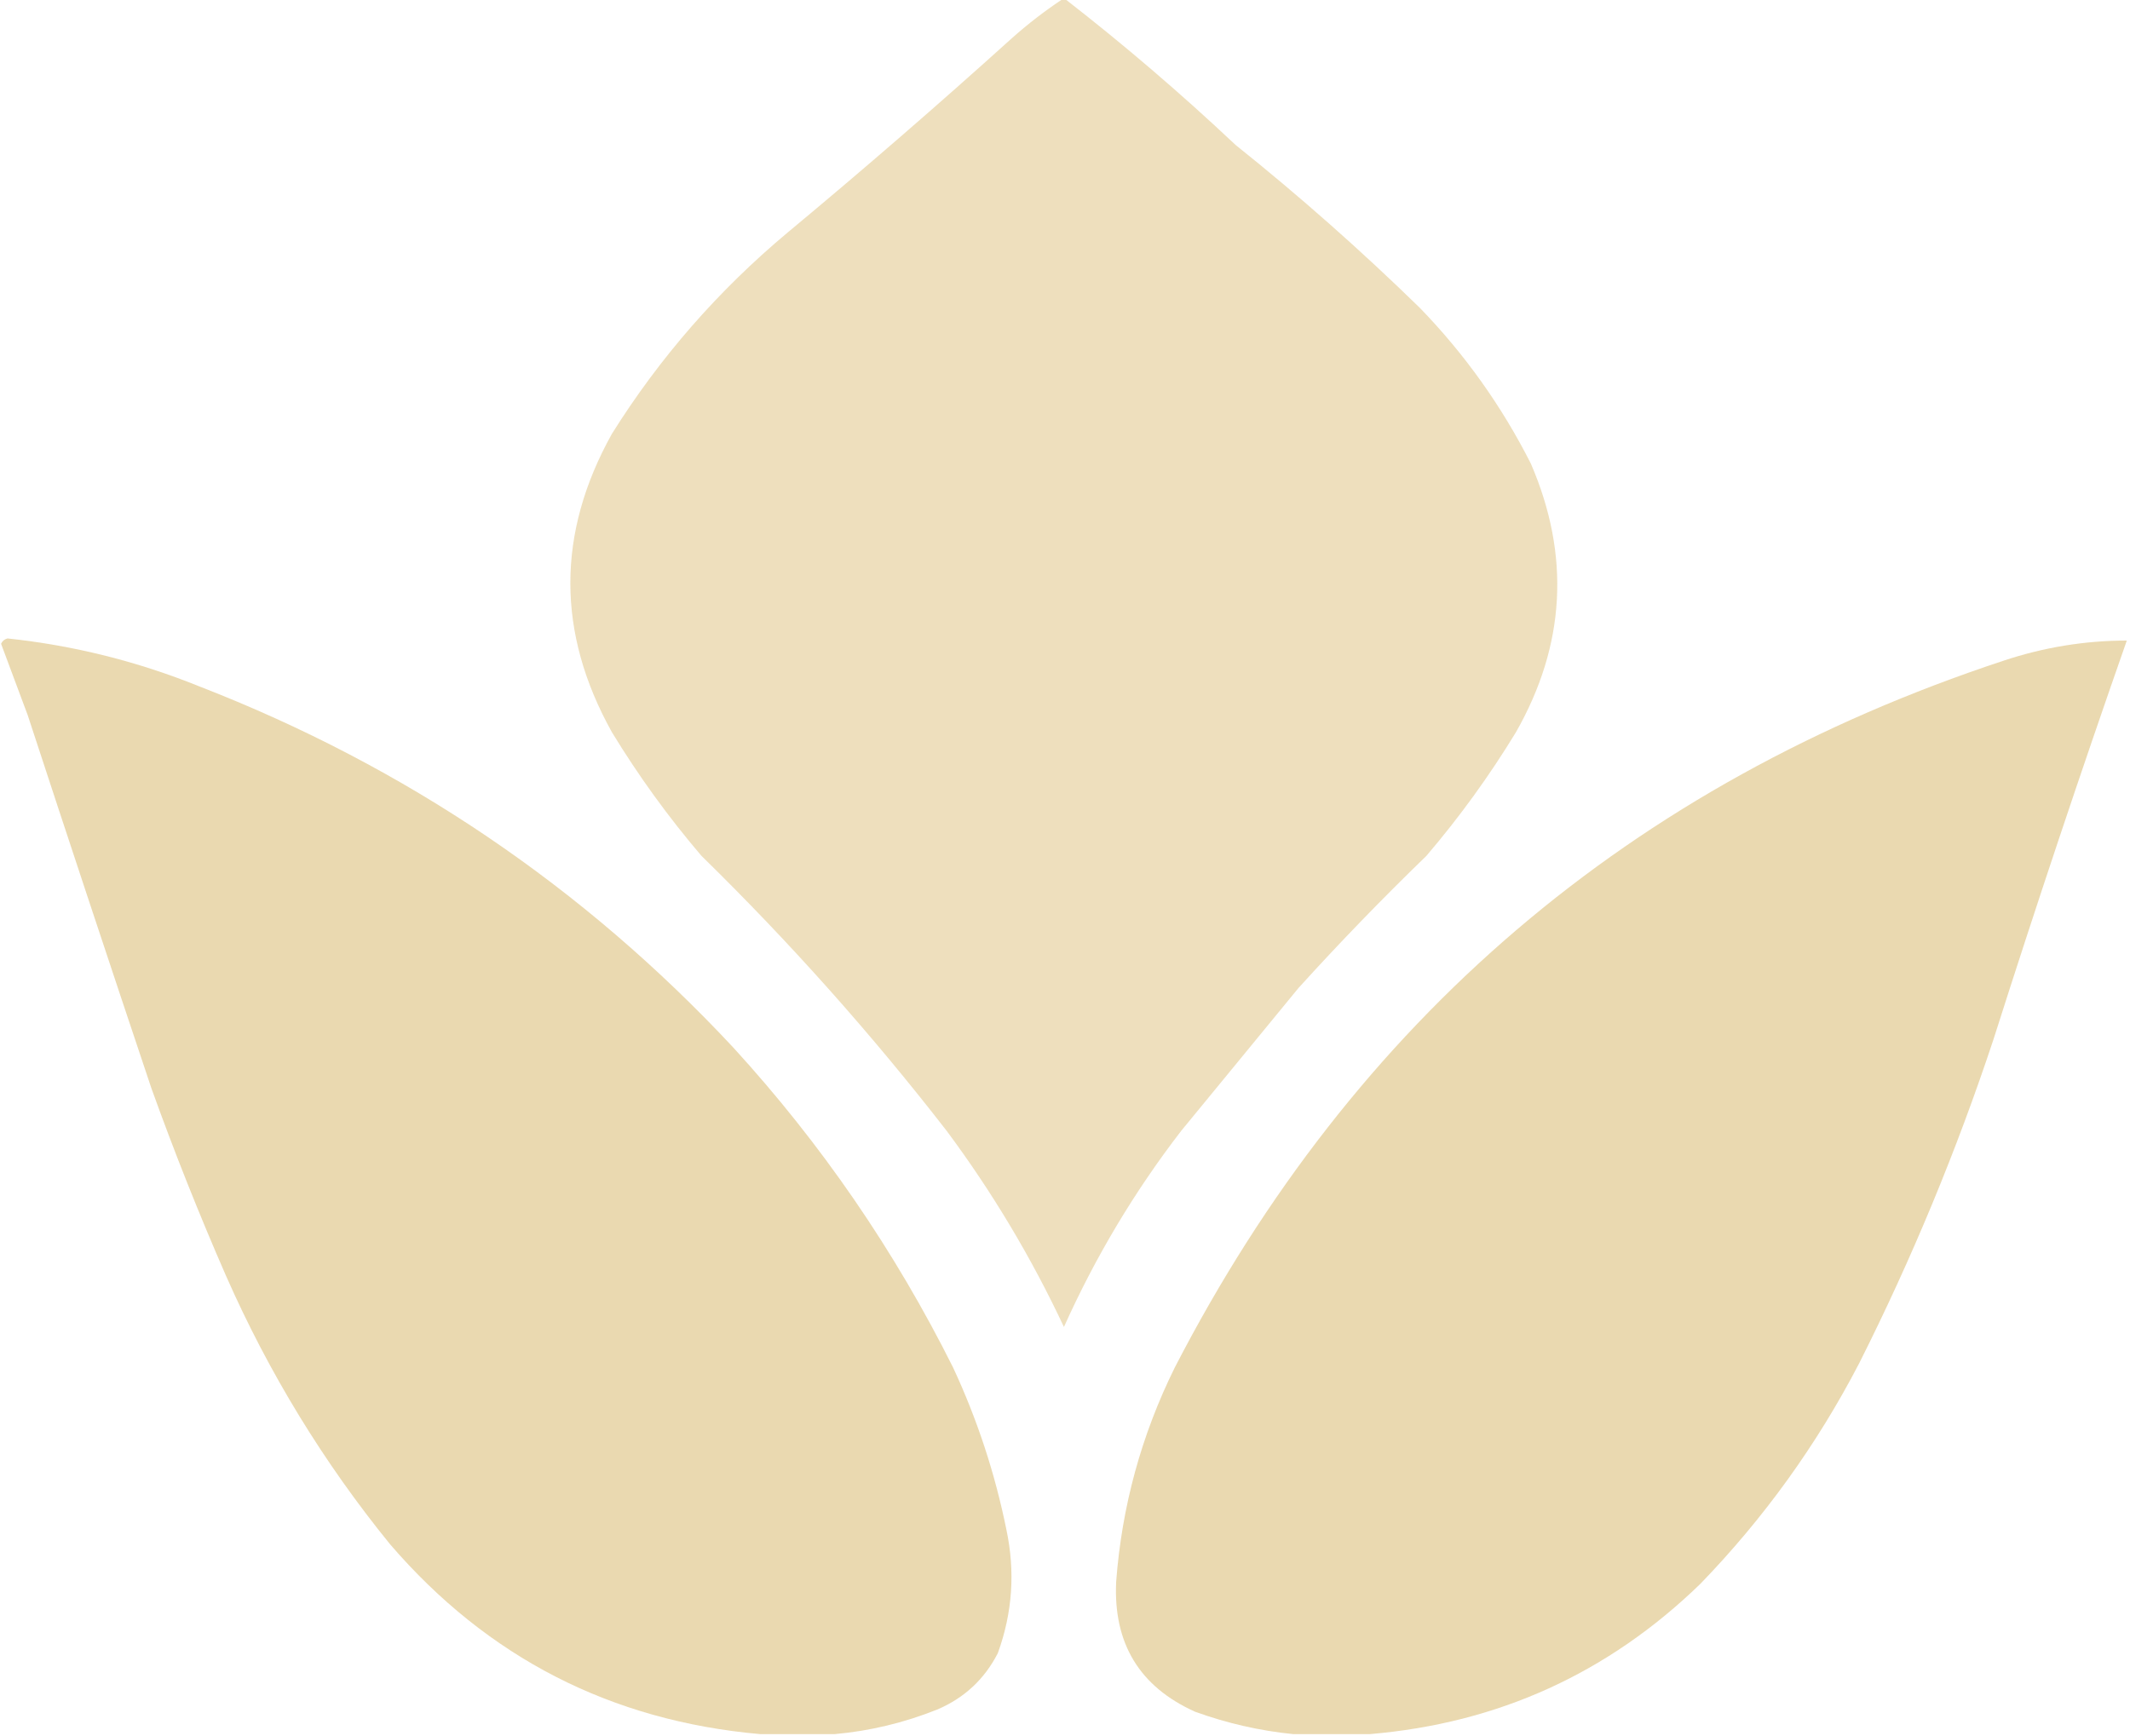
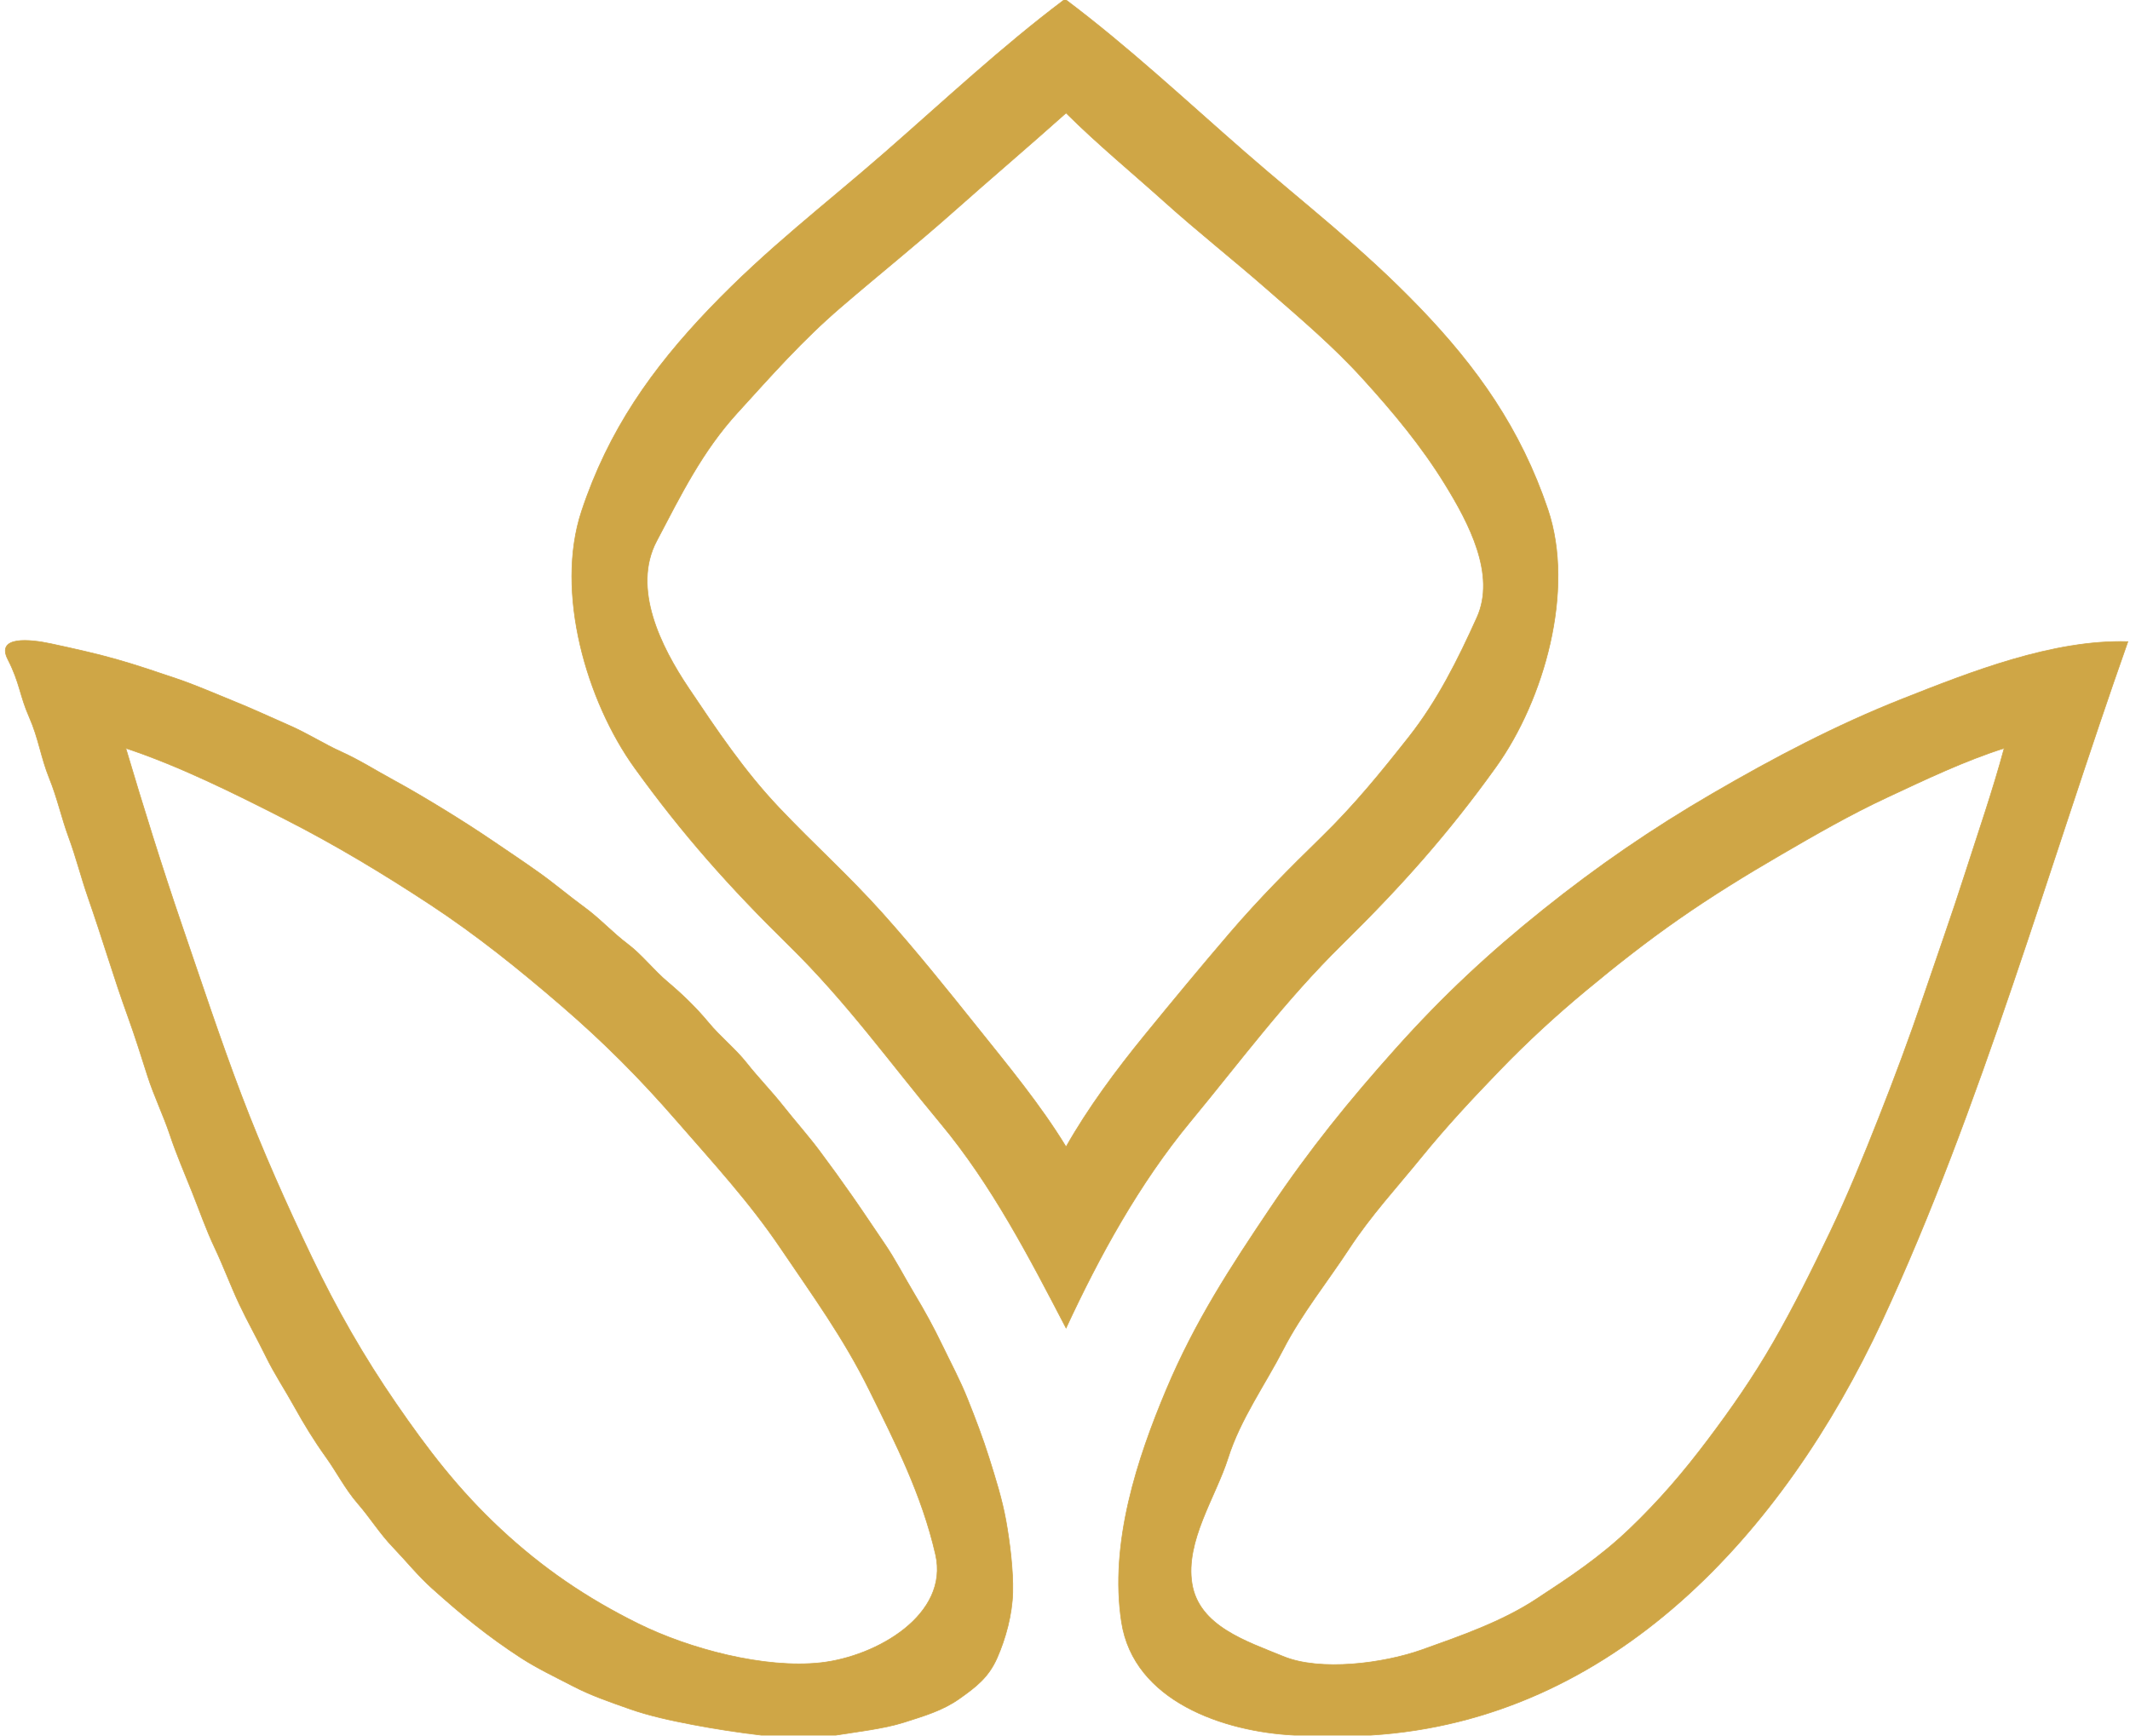
- <svg xmlns="http://www.w3.org/2000/svg" version="1.1" width="999px" height="814px" style="shape-rendering:geometricPrecision; text-rendering:geometricPrecision; image-rendering:optimizeQuality; fill-rule:evenodd; clip-rule:evenodd">
-   <g>
-     <path style="opacity:0.357" fill="#cea646" d="M 498.5,-0.5 C 498.833,-0.5 499.167,-0.5 499.5,-0.5C 527.152,20.971 553.819,43.804 579.5,68C 609.521,92.013 638.355,117.513 666,144.5C 687.016,166.194 704.349,190.528 718,217.5C 736.588,260.608 734.254,302.608 711,343.5C 698.548,363.952 684.548,383.285 669,401.5C 648.328,421.506 628.328,442.172 609,463.5C 590.667,485.833 572.333,508.167 554,530.5C 532.13,558.882 513.797,589.548 499,622.5C 483.7,589.879 465.366,559.213 444,530.5C 408.698,484.971 370.364,441.971 329,401.5C 313.452,383.285 299.452,363.952 287,343.5C 261.001,296.846 261.001,250.179 287,203.5C 309.396,167.756 336.896,136.256 369.5,109C 405.091,79.413 440.091,49.08 474.5,18C 482.115,11.204 490.115,5.038 498.5,-0.5 Z" />
+ <svg xmlns="http://www.w3.org/2000/svg" viewBox="0 0 999 814" width="999" height="814">
+   <g fill="None" fill-opacity="0.0" stroke="#000000" stroke-opacity="0.00" stroke-width="0.3">
+     <path d=" M 0.00 814.00  L 357.00 814.00 C 347.03 812.84 334.90 810.99 324.93 809.07 C 314.96 807.16 304.56 804.95 295.32 801.68 C 286.08 798.40 277.37 795.46 268.92 791.08 C 260.48 786.70 252.02 782.70 244.30 777.70 C 236.59 772.69 229.83 767.80 222.77 762.23 C 215.71 756.67 209.44 751.19 202.77 745.23 C 196.10 739.27 190.42 732.18 184.25 725.75 C 178.08 719.32 173.63 712.02 167.75 705.25 C 161.88 698.48 157.97 690.64 152.70 683.30 C 147.43 675.97 142.47 667.87 138.08 659.92 C 133.69 651.98 128.72 644.55 124.70 636.31 C 120.67 628.06 116.22 620.23 112.23 611.77 C 108.24 603.31 104.76 593.88 100.69 585.31 C 96.62 576.73 93.57 567.84 90.02 558.98 C 86.48 550.12 82.74 541.48 79.68 532.32 C 76.62 523.16 72.19 514.06 69.22 504.78 C 66.25 495.49 63.35 486.17 60.02 476.98 C 56.70 467.78 53.69 458.74 50.68 449.32 C 47.66 439.91 44.49 430.20 41.22 420.78 C 37.95 411.35 35.70 402.21 32.22 392.78 C 28.75 383.34 26.96 374.52 23.07 364.93 C 19.19 355.33 18.11 346.34 13.68 336.32 C 9.24 326.31 9.34 320.37 3.68 309.32 C -1.99 298.27 13.92 299.82 24.00 302.00 C 34.08 304.18 44.98 306.56 54.67 309.33 C 64.37 312.09 73.39 315.19 82.68 318.32 C 91.97 321.46 100.32 325.20 109.22 328.78 C 118.13 332.35 127.05 336.54 135.69 340.31 C 144.34 344.08 151.78 348.95 160.23 352.77 C 168.68 356.59 176.18 361.40 184.23 365.77 C 192.28 370.14 200.49 375.02 208.23 379.77 C 215.97 384.52 223.30 389.20 230.75 394.25 C 238.19 399.30 245.42 404.12 252.70 409.30 C 259.98 414.48 267.09 420.53 274.25 425.75 C 281.40 430.97 287.22 437.46 294.25 442.75 C 301.27 448.04 306.46 455.06 313.25 460.75 C 320.03 466.45 326.66 472.87 332.30 479.70 C 337.95 486.53 344.80 491.86 350.25 498.75 C 355.70 505.65 361.76 511.80 367.25 518.75 C 372.74 525.71 378.91 532.62 384.25 539.75 C 389.59 546.88 394.64 553.88 399.77 561.23 C 404.90 568.58 409.61 575.72 414.75 583.25 C 419.90 590.77 424.18 599.18 428.92 607.08 C 433.66 614.98 437.86 622.63 441.92 631.08 C 445.99 639.52 450.20 647.31 453.77 656.23 C 457.34 665.15 460.97 674.64 463.93 684.07 C 466.88 693.50 469.98 703.23 471.78 713.22 C 473.58 723.22 475.27 736.61 475.00 747.00 C 474.73 757.39 471.71 768.54 467.69 777.69 C 463.68 786.85 457.81 791.34 449.92 796.92 C 442.03 802.50 433.38 804.97 423.98 807.98 C 414.57 810.99 401.62 812.43 392.00 814.00 L 607.00 814.00 C 574.11 812.36 531.77 798.13 526.02 760.98 C 520.27 723.83 533.48 684.07 546.98 651.98 C 560.47 619.88 577.18 594.37 595.75 566.75 C 614.32 539.13 632.73 516.39 654.77 491.77 C 676.81 467.15 698.30 447.13 723.75 426.75 C 749.19 406.37 774.66 388.85 803.23 372.23 C 831.80 355.61 861.08 340.14 892.68 327.68 C 924.27 315.21 962.73 299.98 998.00 301.00 C 961.36 404.70 928.92 520.42 882.70 619.69 C 836.47 718.97 756.66 806.92 643.00 814.00 L 999.00 814.00 L 999.00 0.00 L 500.00 0.00 C 529.43 22.14 555.48 46.59 583.75 71.25 C 612.02 95.91 638.69 116.13 665.75 144.25 C 692.81 172.37 713.21 201.19 725.98 239.02 C 738.74 276.86 724.22 328.22 701.70 359.70 C 679.17 391.17 656.96 415.98 629.75 442.75 C 602.54 469.52 582.13 497.35 558.25 526.25 C 534.37 555.15 515.64 589.22 500.00 623.00 C 482.97 590.28 465.16 555.79 441.08 526.92 C 417.01 498.04 397.17 470.13 369.75 443.25 C 342.33 416.36 320.28 391.63 297.70 360.30 C 275.11 328.97 260.20 277.73 272.78 239.78 C 285.36 201.83 305.78 172.97 332.77 144.77 C 359.76 116.57 386.43 96.46 414.75 71.75 C 443.08 47.04 469.53 22.18 499.00 0.00 L 0.00 0.00 L 0.00 814.00 Z" />
  </g>
-   <g>
-     <path style="opacity:0.429" fill="#cea646" d="M 391.5,813.5 C 379.833,813.5 368.167,813.5 356.5,813.5C 286.546,807.274 228.712,777.607 183,724.5C 151.799,686.138 126.132,644.138 106,598.5C 93.354,569.564 81.688,540.231 71,510.5C 51.469,452.24 32.136,393.907 13,335.5C 8.833,324.333 4.667,313.167 0.5,302C 1.098,300.699 2.098,299.865 3.5,299.5C 34.517,302.78 64.516,310.28 93.5,322C 190.101,359.52 273.601,416.02 344,491.5C 385.248,536.634 419.582,586.634 447,641.5C 458.332,665.83 466.665,691.163 472,717.5C 476.204,737.252 474.87,756.585 468,775.5C 461.746,787.752 452.246,796.585 439.5,802C 423.934,808.208 407.934,812.042 391.5,813.5 Z" />
+   <g fill="None" fill-opacity="0.0" stroke="#CFA646" stroke-opacity="1.00" stroke-width="0.3">
+     <path d=" M 500.00 0.00  L 499.00 0.00 C 469.53 22.18 443.08 47.04 414.75 71.75 C 386.43 96.46 359.76 116.57 332.77 144.77 C 305.78 172.97 285.36 201.83 272.78 239.78 C 260.20 277.73 275.11 328.97 297.70 360.30 C 320.28 391.63 342.33 416.36 369.75 443.25 C 397.17 470.13 417.01 498.04 441.08 526.92 C 465.16 555.79 482.97 590.28 500.00 623.00 C 515.64 589.22 534.37 555.15 558.25 526.25 C 582.13 497.35 602.54 469.52 629.75 442.75 C 656.96 415.98 679.17 391.17 701.70 359.70 C 724.22 328.22 738.74 276.86 725.98 239.02 C 713.21 201.19 692.81 172.37 665.75 144.25 C 638.69 116.13 612.02 95.91 583.75 71.25 C 555.48 46.59 529.43 22.14 500.00 0.00 M 500.00 53.00  C 514.71 67.63 530.80 80.87 546.25 94.75 C 561.70 108.64 578.15 121.61 593.75 135.25 C 609.35 148.89 624.98 162.02 639.25 177.75 C 653.52 193.48 666.67 209.23 677.75 227.25 C 688.84 245.26 701.76 269.63 692.69 289.69 C 683.63 309.76 674.12 328.78 660.75 345.75 C 647.37 362.71 635.20 377.68 619.75 392.75 C 604.30 407.83 590.46 421.76 576.75 437.75 C 563.05 453.74 550.09 469.41 536.75 485.75 C 523.42 502.10 510.25 519.86 500.00 538.00 C 488.06 518.37 472.78 499.93 458.25 481.75 C 443.71 463.57 429.39 445.72 413.75 428.25 C 398.11 410.78 381.57 396.01 365.25 378.75 C 348.92 361.49 336.29 342.59 323.08 322.92 C 309.86 303.25 296.35 275.99 307.92 253.92 C 319.50 231.86 329.41 211.73 345.77 193.77 C 362.13 175.81 376.21 159.77 394.25 144.25 C 412.28 128.73 429.59 114.93 447.25 99.25 C 464.91 83.56 482.42 68.72 500.00 53.00 Z" />
  </g>
-   <g>
-     <path style="opacity:0.429" fill="#cea646" d="M 642.5,813.5 C 630.5,813.5 618.5,813.5 606.5,813.5C 590.874,811.93 575.541,808.43 560.5,803C 534.444,791.255 522.111,770.922 523.5,742C 526.148,706.723 535.314,673.223 551,641.5C 635.241,478.28 764.741,367.78 939.5,310C 958.506,303.665 977.84,300.498 997.5,300.5C 975.778,362.499 954.945,424.832 935,487.5C 917.71,539.704 896.71,590.37 872,639.5C 852.204,677.629 827.371,712.129 797.5,743C 754.308,784.926 702.641,808.426 642.5,813.5 Z" />
+   <g fill="None" fill-opacity="0.0" stroke="#FFFF00" stroke-opacity="0.00" stroke-width="0.3">
+     <path d=" M 500.00 53.00  C 482.42 68.72 464.91 83.56 447.25 99.25 C 429.59 114.93 412.28 128.73 394.25 144.25 C 376.21 159.77 362.13 175.81 345.77 193.77 C 329.41 211.73 319.50 231.86 307.92 253.92 C 296.35 275.99 309.86 303.25 323.08 322.92 C 336.29 342.59 348.92 361.49 365.25 378.75 C 381.57 396.01 398.11 410.78 413.75 428.25 C 429.39 445.72 443.71 463.57 458.25 481.75 C 472.78 499.93 488.06 518.37 500.00 538.00 C 510.25 519.86 523.42 502.10 536.75 485.75 C 550.09 469.41 563.05 453.74 576.75 437.75 C 590.46 421.76 604.30 407.83 619.75 392.75 C 635.20 377.68 647.37 362.71 660.75 345.75 C 674.12 328.78 683.63 309.76 692.69 289.69 C 701.76 269.63 688.84 245.26 677.75 227.25 C 666.67 209.23 653.52 193.48 639.25 177.75 C 624.98 162.02 609.35 148.89 593.75 135.25 C 578.15 121.61 561.70 108.64 546.25 94.75 C 530.80 80.87 514.71 67.63 500.00 53.00 Z" />
+   </g>
+   <g fill="None" fill-opacity="0.0" stroke="#CFA646" stroke-opacity="1.00" stroke-width="0.3">
+     <path d=" M 357.00 814.00  L 392.00 814.00 C 401.62 812.43 414.57 810.99 423.98 807.98 C 433.38 804.97 442.03 802.50 449.92 796.92 C 457.81 791.34 463.68 786.85 467.69 777.69 C 471.71 768.54 474.73 757.39 475.00 747.00 C 475.27 736.61 473.58 723.22 471.78 713.22 C 469.98 703.23 466.88 693.50 463.93 684.07 C 460.97 674.64 457.34 665.15 453.77 656.23 C 450.20 647.31 445.99 639.52 441.92 631.08 C 437.86 622.63 433.66 614.98 428.92 607.08 C 424.18 599.18 419.90 590.77 414.75 583.25 C 409.61 575.72 404.90 568.58 399.77 561.23 C 394.64 553.88 389.59 546.88 384.25 539.75 C 378.91 532.62 372.74 525.71 367.25 518.75 C 361.76 511.80 355.70 505.65 350.25 498.75 C 344.80 491.86 337.95 486.53 332.30 479.70 C 326.66 472.87 320.03 466.45 313.25 460.75 C 306.46 455.06 301.27 448.04 294.25 442.75 C 287.22 437.46 281.40 430.97 274.25 425.75 C 267.09 420.53 259.98 414.48 252.70 409.30 C 245.42 404.12 238.19 399.30 230.75 394.25 C 223.30 389.20 215.97 384.52 208.23 379.77 C 200.49 375.02 192.28 370.14 184.23 365.77 C 176.18 361.40 168.68 356.59 160.23 352.77 C 151.78 348.95 144.34 344.08 135.69 340.31 C 127.05 336.54 118.13 332.35 109.22 328.78 C 100.32 325.20 91.97 321.46 82.68 318.32 C 73.39 315.19 64.37 312.09 54.67 309.33 C 44.98 306.56 34.08 304.18 24.00 302.00 C 13.92 299.82 -1.99 298.27 3.68 309.32 C 9.34 320.37 9.24 326.31 13.68 336.32 C 18.11 346.34 19.19 355.33 23.07 364.93 C 26.96 374.52 28.75 383.34 32.22 392.78 C 35.70 402.21 37.95 411.35 41.22 420.78 C 44.49 430.20 47.66 439.91 50.68 449.32 C 53.69 458.74 56.70 467.78 60.02 476.98 C 63.35 486.17 66.25 495.49 69.22 504.78 C 72.19 514.06 76.62 523.16 79.68 532.32 C 82.74 541.48 86.48 550.12 90.02 558.98 C 93.57 567.84 96.62 576.73 100.69 585.31 C 104.76 593.88 108.24 603.31 112.23 611.77 C 116.22 620.23 120.67 628.06 124.70 636.31 C 128.72 644.55 133.69 651.98 138.08 659.92 C 142.47 667.87 147.43 675.97 152.70 683.30 C 157.97 690.64 161.88 698.48 167.75 705.25 C 173.63 712.02 178.08 719.32 184.25 725.75 C 190.42 732.18 196.10 739.27 202.77 745.23 C 209.44 751.19 215.71 756.67 222.77 762.23 C 229.83 767.80 236.59 772.69 244.30 777.70 C 252.02 782.70 260.48 786.70 268.92 791.08 C 277.37 795.46 286.08 798.40 295.32 801.68 C 304.56 804.95 314.96 807.16 324.93 809.07 C 334.90 810.99 347.03 812.84 357.00 814.00 M 59.00 351.00  C 84.21 359.37 110.03 372.24 133.69 384.31 C 157.36 396.37 179.80 409.91 201.70 424.30 C 223.59 438.70 243.37 454.63 263.25 471.75 C 283.13 488.87 300.04 505.84 317.30 525.70 C 334.56 545.55 351.41 563.78 366.25 585.75 C 381.09 607.73 395.60 627.55 407.77 652.23 C 419.94 676.91 432.29 701.02 438.78 729.22 C 445.27 757.43 411.29 777.06 385.00 780.00 C 358.70 782.93 323.40 773.60 299.32 761.68 C 275.24 749.76 254.52 735.70 234.75 717.25 C 214.99 698.80 200.68 680.08 185.70 658.30 C 170.71 636.53 157.92 614.21 146.23 589.77 C 134.54 565.33 123.04 539.61 113.23 513.77 C 103.41 487.93 94.34 460.40 85.22 433.78 C 76.11 407.16 67.06 378.13 59.00 351.00 Z" />
+   </g>
+   <g fill="None" fill-opacity="0.0" stroke="#CFA646" stroke-opacity="1.00" stroke-width="0.3">
+     <path d=" M 607.00 814.00  L 643.00 814.00 C 756.66 806.92 836.47 718.97 882.70 619.69 C 928.92 520.42 961.36 404.70 998.00 301.00 C 962.73 299.98 924.27 315.21 892.68 327.68 C 861.08 340.14 831.80 355.61 803.23 372.23 C 774.66 388.85 749.19 406.37 723.75 426.75 C 698.30 447.13 676.81 467.15 654.77 491.77 C 632.73 516.39 614.32 539.13 595.75 566.75 C 577.18 594.37 560.47 619.88 546.98 651.98 C 533.48 684.07 520.27 723.83 526.02 760.98 C 531.77 798.13 574.11 812.36 607.00 814.00 M 940.00 351.00  C 934.74 370.55 927.85 390.42 921.68 409.68 C 915.51 428.94 908.65 448.22 902.22 467.22 C 895.80 486.23 888.48 505.85 881.22 524.22 C 873.97 542.60 866.59 560.72 858.22 578.22 C 849.86 595.73 841.17 613.24 831.69 629.70 C 822.22 646.15 812.05 660.76 800.75 675.75 C 789.45 690.74 778.14 703.96 764.25 717.25 C 750.35 730.54 736.32 739.81 720.30 750.30 C 704.28 760.79 685.06 767.46 666.93 773.93 C 648.79 780.39 619.22 784.19 601.93 777.07 C 584.63 769.96 562.33 762.92 559.08 742.92 C 555.82 722.93 570.22 702.17 575.98 683.98 C 581.73 665.78 593.37 649.54 601.92 632.92 C 610.48 616.31 622.65 601.23 632.77 585.77 C 642.89 570.31 655.12 557.06 666.75 542.75 C 678.39 528.44 690.25 515.72 703.25 502.25 C 716.25 488.78 729.53 476.56 743.75 464.75 C 757.97 452.93 771.96 441.91 787.25 431.25 C 802.53 420.58 818.76 410.56 835.08 401.08 C 851.39 391.59 867.67 382.20 885.08 374.08 C 902.48 365.95 921.60 356.80 940.00 351.00 Z" />
+   </g>
+   <g fill="None" fill-opacity="0.0" stroke="#FFFF02" stroke-opacity="0.00" stroke-width="0.3">
+     <path d=" M 59.00 351.00  C 67.06 378.13 76.11 407.16 85.22 433.78 C 94.34 460.40 103.41 487.93 113.23 513.77 C 123.04 539.61 134.54 565.33 146.23 589.77 C 157.92 614.21 170.71 636.53 185.70 658.30 C 200.68 680.08 214.99 698.80 234.75 717.25 C 254.52 735.70 275.24 749.76 299.32 761.68 C 323.40 773.60 358.70 782.93 385.00 780.00 C 411.29 777.06 445.27 757.43 438.78 729.22 C 432.29 701.02 419.94 676.91 407.77 652.23 C 395.60 627.55 381.09 607.73 366.25 585.75 C 351.41 563.78 334.56 545.55 317.30 525.70 C 300.04 505.84 283.13 488.87 263.25 471.75 C 243.37 454.63 223.59 438.70 201.70 424.30 C 179.80 409.91 157.36 396.37 133.69 384.31 C 110.03 372.24 84.21 359.37 59.00 351.00 Z" />
+   </g>
+   <g fill="None" fill-opacity="0.0" stroke="#FFFF02" stroke-opacity="0.00" stroke-width="0.3">
+     <path d=" M 940.00 351.00  C 921.60 356.80 902.48 365.95 885.08 374.08 C 867.67 382.20 851.39 391.59 835.08 401.08 C 818.76 410.56 802.53 420.58 787.25 431.25 C 771.96 441.91 757.97 452.93 743.75 464.75 C 729.53 476.56 716.25 488.78 703.25 502.25 C 690.25 515.72 678.39 528.44 666.75 542.75 C 655.12 557.06 642.89 570.31 632.77 585.77 C 622.65 601.23 610.48 616.31 601.92 632.92 C 593.37 649.54 581.73 665.78 575.98 683.98 C 570.22 702.17 555.82 722.93 559.08 742.92 C 562.33 762.92 584.63 769.96 601.93 777.07 C 619.22 784.19 648.79 780.39 666.93 773.93 C 685.06 767.46 704.28 760.79 720.30 750.30 C 736.32 739.81 750.35 730.54 764.25 717.25 C 778.14 703.96 789.45 690.74 800.75 675.75 C 812.05 660.76 822.22 646.15 831.69 629.70 C 841.17 613.24 849.86 595.73 858.22 578.22 C 866.59 560.72 873.97 542.60 881.22 524.22 C 888.48 505.85 895.80 486.23 902.22 467.22 C 908.65 448.22 915.51 428.94 921.68 409.68 C 927.85 390.42 934.74 370.55 940.00 351.00 Z" />
+   </g>
+   <g fill="#000000" fill-opacity="0.00" stroke="None">
+     <path d=" M 0.00 814.00  L 357.00 814.00 C 347.03 812.84 334.90 810.99 324.93 809.07 C 314.96 807.16 304.56 804.95 295.32 801.68 C 286.08 798.40 277.37 795.46 268.92 791.08 C 260.48 786.70 252.02 782.70 244.30 777.70 C 236.59 772.69 229.83 767.80 222.77 762.23 C 215.71 756.67 209.44 751.19 202.77 745.23 C 196.10 739.27 190.42 732.18 184.25 725.75 C 178.08 719.32 173.63 712.02 167.75 705.25 C 161.88 698.48 157.97 690.64 152.70 683.30 C 147.43 675.97 142.47 667.87 138.08 659.92 C 133.69 651.98 128.72 644.55 124.70 636.31 C 120.67 628.06 116.22 620.23 112.23 611.77 C 108.24 603.31 104.76 593.88 100.69 585.31 C 96.62 576.73 93.57 567.84 90.02 558.98 C 86.48 550.12 82.74 541.48 79.68 532.32 C 76.62 523.16 72.19 514.06 69.22 504.78 C 66.25 495.49 63.35 486.17 60.02 476.98 C 56.70 467.78 53.69 458.74 50.68 449.32 C 47.66 439.91 44.49 430.20 41.22 420.78 C 37.95 411.35 35.70 402.21 32.22 392.78 C 28.75 383.34 26.96 374.52 23.07 364.93 C 19.19 355.33 18.11 346.34 13.68 336.32 C 9.24 326.31 9.34 320.37 3.68 309.32 C -1.99 298.27 13.92 299.82 24.00 302.00 C 34.08 304.18 44.98 306.56 54.67 309.33 C 64.37 312.09 73.39 315.19 82.68 318.32 C 91.97 321.46 100.32 325.20 109.22 328.78 C 118.13 332.35 127.05 336.54 135.69 340.31 C 144.34 344.08 151.78 348.95 160.23 352.77 C 168.68 356.59 176.18 361.40 184.23 365.77 C 192.28 370.14 200.49 375.02 208.23 379.77 C 215.97 384.52 223.30 389.20 230.75 394.25 C 238.19 399.30 245.42 404.12 252.70 409.30 C 259.98 414.48 267.09 420.53 274.25 425.75 C 281.40 430.97 287.22 437.46 294.25 442.75 C 301.27 448.04 306.46 455.06 313.25 460.75 C 320.03 466.45 326.66 472.87 332.30 479.70 C 337.95 486.53 344.80 491.86 350.25 498.75 C 355.70 505.65 361.76 511.80 367.25 518.75 C 372.74 525.71 378.91 532.62 384.25 539.75 C 389.59 546.88 394.64 553.88 399.77 561.23 C 404.90 568.58 409.61 575.72 414.75 583.25 C 419.90 590.77 424.18 599.18 428.92 607.08 C 433.66 614.98 437.86 622.63 441.92 631.08 C 445.99 639.52 450.20 647.31 453.77 656.23 C 457.34 665.15 460.97 674.64 463.93 684.07 C 466.88 693.50 469.98 703.23 471.78 713.22 C 473.58 723.22 475.27 736.61 475.00 747.00 C 474.73 757.39 471.71 768.54 467.69 777.69 C 463.68 786.85 457.81 791.34 449.92 796.92 C 442.03 802.50 433.38 804.97 423.98 807.98 C 414.57 810.99 401.62 812.43 392.00 814.00 L 607.00 814.00 C 574.11 812.36 531.77 798.13 526.02 760.98 C 520.27 723.83 533.48 684.07 546.98 651.98 C 560.47 619.88 577.18 594.37 595.75 566.75 C 614.32 539.13 632.73 516.39 654.77 491.77 C 676.81 467.15 698.30 447.13 723.75 426.75 C 749.19 406.37 774.66 388.85 803.23 372.23 C 831.80 355.61 861.08 340.14 892.68 327.68 C 924.27 315.21 962.73 299.98 998.00 301.00 C 961.36 404.70 928.92 520.42 882.70 619.69 C 836.47 718.97 756.66 806.92 643.00 814.00 L 999.00 814.00 L 999.00 0.00 L 500.00 0.00 C 529.43 22.14 555.48 46.59 583.75 71.25 C 612.02 95.91 638.69 116.13 665.75 144.25 C 692.81 172.37 713.21 201.19 725.98 239.02 C 738.74 276.86 724.22 328.22 701.70 359.70 C 679.17 391.17 656.96 415.98 629.75 442.75 C 602.54 469.52 582.13 497.35 558.25 526.25 C 534.37 555.15 515.64 589.22 500.00 623.00 C 482.97 590.28 465.16 555.79 441.08 526.92 C 417.01 498.04 397.17 470.13 369.75 443.25 C 342.33 416.36 320.28 391.63 297.70 360.30 C 275.11 328.97 260.20 277.73 272.78 239.78 C 285.36 201.83 305.78 172.97 332.77 144.77 C 359.76 116.57 386.43 96.46 414.75 71.75 C 443.08 47.04 469.53 22.18 499.00 0.00 L 0.00 0.00 L 0.00 814.00 Z" />
+   </g>
+   <g fill="#CFA646" fill-opacity="1.00" stroke="None">
+     <path d=" M 500.00 0.00  L 499.00 0.00 C 469.53 22.18 443.08 47.04 414.75 71.75 C 386.43 96.46 359.76 116.57 332.77 144.77 C 305.78 172.97 285.36 201.83 272.78 239.78 C 260.20 277.73 275.11 328.97 297.70 360.30 C 320.28 391.63 342.33 416.36 369.75 443.25 C 397.17 470.13 417.01 498.04 441.08 526.92 C 465.16 555.79 482.97 590.28 500.00 623.00 C 515.64 589.22 534.37 555.15 558.25 526.25 C 582.13 497.35 602.54 469.52 629.75 442.75 C 656.96 415.98 679.17 391.17 701.70 359.70 C 724.22 328.22 738.74 276.86 725.98 239.02 C 713.21 201.19 692.81 172.37 665.75 144.25 C 638.69 116.13 612.02 95.91 583.75 71.25 C 555.48 46.59 529.43 22.14 500.00 0.00 M 500.00 53.00  C 514.71 67.63 530.80 80.87 546.25 94.75 C 561.70 108.64 578.15 121.61 593.75 135.25 C 609.35 148.89 624.98 162.02 639.25 177.75 C 653.52 193.48 666.67 209.23 677.75 227.25 C 688.84 245.26 701.76 269.63 692.69 289.69 C 683.63 309.76 674.12 328.78 660.75 345.75 C 647.37 362.71 635.20 377.68 619.75 392.75 C 604.30 407.83 590.46 421.76 576.75 437.75 C 563.05 453.74 550.09 469.41 536.75 485.75 C 523.42 502.10 510.25 519.86 500.00 538.00 C 488.06 518.37 472.78 499.93 458.25 481.75 C 443.71 463.57 429.39 445.72 413.75 428.25 C 398.11 410.78 381.57 396.01 365.25 378.75 C 348.92 361.49 336.29 342.59 323.08 322.92 C 309.86 303.25 296.35 275.99 307.92 253.92 C 319.50 231.86 329.41 211.73 345.77 193.77 C 362.13 175.81 376.21 159.77 394.25 144.25 C 412.28 128.73 429.59 114.93 447.25 99.25 C 464.91 83.56 482.42 68.72 500.00 53.00 Z" />
+   </g>
+   <g fill="#FFFF00" fill-opacity="0.00" stroke="None">
+     <path d=" M 500.00 53.00  C 482.42 68.72 464.91 83.56 447.25 99.25 C 429.59 114.93 412.28 128.73 394.25 144.25 C 376.21 159.77 362.13 175.81 345.77 193.77 C 329.41 211.73 319.50 231.86 307.92 253.92 C 296.35 275.99 309.86 303.25 323.08 322.92 C 336.29 342.59 348.92 361.49 365.25 378.75 C 381.57 396.01 398.11 410.78 413.75 428.25 C 429.39 445.72 443.71 463.57 458.25 481.75 C 472.78 499.93 488.06 518.37 500.00 538.00 C 510.25 519.86 523.42 502.10 536.75 485.75 C 550.09 469.41 563.05 453.74 576.75 437.75 C 590.46 421.76 604.30 407.83 619.75 392.75 C 635.20 377.68 647.37 362.71 660.75 345.75 C 674.12 328.78 683.63 309.76 692.69 289.69 C 701.76 269.63 688.84 245.26 677.75 227.25 C 666.67 209.23 653.52 193.48 639.25 177.75 C 624.98 162.02 609.35 148.89 593.75 135.25 C 578.15 121.61 561.70 108.64 546.25 94.75 C 530.80 80.87 514.71 67.63 500.00 53.00 Z" />
+   </g>
+   <g fill="#CFA646" fill-opacity="1.00" stroke="None">
+     <path d=" M 357.00 814.00  L 392.00 814.00 C 401.62 812.43 414.57 810.99 423.98 807.98 C 433.38 804.97 442.03 802.50 449.92 796.92 C 457.81 791.34 463.68 786.85 467.69 777.69 C 471.71 768.54 474.73 757.39 475.00 747.00 C 475.27 736.61 473.58 723.22 471.78 713.22 C 469.98 703.23 466.88 693.50 463.93 684.07 C 460.97 674.64 457.34 665.15 453.77 656.23 C 450.20 647.31 445.99 639.52 441.92 631.08 C 437.86 622.63 433.66 614.98 428.92 607.08 C 424.18 599.18 419.90 590.77 414.75 583.25 C 409.61 575.72 404.90 568.58 399.77 561.23 C 394.64 553.88 389.59 546.88 384.25 539.75 C 378.91 532.62 372.74 525.71 367.25 518.75 C 361.76 511.80 355.70 505.65 350.25 498.75 C 344.80 491.86 337.95 486.53 332.30 479.70 C 326.66 472.87 320.03 466.45 313.25 460.75 C 306.46 455.06 301.27 448.04 294.25 442.75 C 287.22 437.46 281.40 430.97 274.25 425.75 C 267.09 420.53 259.98 414.48 252.70 409.30 C 245.42 404.12 238.19 399.30 230.75 394.25 C 223.30 389.20 215.97 384.52 208.23 379.77 C 200.49 375.02 192.28 370.14 184.23 365.77 C 176.18 361.40 168.68 356.59 160.23 352.77 C 151.78 348.95 144.34 344.08 135.69 340.31 C 127.05 336.54 118.13 332.35 109.22 328.78 C 100.32 325.20 91.97 321.46 82.68 318.32 C 73.39 315.19 64.37 312.09 54.67 309.33 C 44.98 306.56 34.08 304.18 24.00 302.00 C 13.92 299.82 -1.99 298.27 3.68 309.32 C 9.34 320.37 9.24 326.31 13.68 336.32 C 18.11 346.34 19.19 355.33 23.07 364.93 C 26.96 374.52 28.75 383.34 32.22 392.78 C 35.70 402.21 37.95 411.35 41.22 420.78 C 44.49 430.20 47.66 439.91 50.68 449.32 C 53.69 458.74 56.70 467.78 60.02 476.98 C 63.35 486.17 66.25 495.49 69.22 504.78 C 72.19 514.06 76.62 523.16 79.68 532.32 C 82.74 541.48 86.48 550.12 90.02 558.98 C 93.57 567.84 96.62 576.73 100.69 585.31 C 104.76 593.88 108.24 603.31 112.23 611.77 C 116.22 620.23 120.67 628.06 124.70 636.31 C 128.72 644.55 133.69 651.98 138.08 659.92 C 142.47 667.87 147.43 675.97 152.70 683.30 C 157.97 690.64 161.88 698.48 167.75 705.25 C 173.63 712.02 178.08 719.32 184.25 725.75 C 190.42 732.18 196.10 739.27 202.77 745.23 C 209.44 751.19 215.71 756.67 222.77 762.23 C 229.83 767.80 236.59 772.69 244.30 777.70 C 252.02 782.70 260.48 786.70 268.92 791.08 C 277.37 795.46 286.08 798.40 295.32 801.68 C 304.56 804.95 314.96 807.16 324.93 809.07 C 334.90 810.99 347.03 812.84 357.00 814.00 M 59.00 351.00  C 84.21 359.37 110.03 372.24 133.69 384.31 C 157.36 396.37 179.80 409.91 201.70 424.30 C 223.59 438.70 243.37 454.63 263.25 471.75 C 283.13 488.87 300.04 505.84 317.30 525.70 C 334.56 545.55 351.41 563.78 366.25 585.75 C 381.09 607.73 395.60 627.55 407.77 652.23 C 419.94 676.91 432.29 701.02 438.78 729.22 C 445.27 757.43 411.29 777.06 385.00 780.00 C 358.70 782.93 323.40 773.60 299.32 761.68 C 275.24 749.76 254.52 735.70 234.75 717.25 C 214.99 698.80 200.68 680.08 185.70 658.30 C 170.71 636.53 157.92 614.21 146.23 589.77 C 134.54 565.33 123.04 539.61 113.23 513.77 C 103.41 487.93 94.34 460.40 85.22 433.78 C 76.11 407.16 67.06 378.13 59.00 351.00 Z" />
+   </g>
+   <g fill="#CFA646" fill-opacity="1.00" stroke="None">
+     <path d=" M 607.00 814.00  L 643.00 814.00 C 756.66 806.92 836.47 718.97 882.70 619.69 C 928.92 520.42 961.36 404.70 998.00 301.00 C 962.73 299.98 924.27 315.21 892.68 327.68 C 861.08 340.14 831.80 355.61 803.23 372.23 C 774.66 388.85 749.19 406.37 723.75 426.75 C 698.30 447.13 676.81 467.15 654.77 491.77 C 632.73 516.39 614.32 539.13 595.75 566.75 C 577.18 594.37 560.47 619.88 546.98 651.98 C 533.48 684.07 520.27 723.83 526.02 760.98 C 531.77 798.13 574.11 812.36 607.00 814.00 M 940.00 351.00  C 934.74 370.55 927.85 390.42 921.68 409.68 C 915.51 428.94 908.65 448.22 902.22 467.22 C 895.80 486.23 888.48 505.85 881.22 524.22 C 873.97 542.60 866.59 560.72 858.22 578.22 C 849.86 595.73 841.17 613.24 831.69 629.70 C 822.22 646.15 812.05 660.76 800.75 675.75 C 789.45 690.74 778.14 703.96 764.25 717.25 C 750.35 730.54 736.32 739.81 720.30 750.30 C 704.28 760.79 685.06 767.46 666.93 773.93 C 648.79 780.39 619.22 784.19 601.93 777.07 C 584.63 769.96 562.33 762.92 559.08 742.92 C 555.82 722.93 570.22 702.17 575.98 683.98 C 581.73 665.78 593.37 649.54 601.92 632.92 C 610.48 616.31 622.65 601.23 632.77 585.77 C 642.89 570.31 655.12 557.06 666.75 542.75 C 678.39 528.44 690.25 515.72 703.25 502.25 C 716.25 488.78 729.53 476.56 743.75 464.75 C 757.97 452.93 771.96 441.91 787.25 431.25 C 802.53 420.58 818.76 410.56 835.08 401.08 C 851.39 391.59 867.67 382.20 885.08 374.08 C 902.48 365.95 921.60 356.80 940.00 351.00 Z" />
+   </g>
+   <g fill="#FFFF02" fill-opacity="0.00" stroke="None">
+     <path d=" M 59.00 351.00  C 67.06 378.13 76.11 407.16 85.22 433.78 C 94.34 460.40 103.41 487.93 113.23 513.77 C 123.04 539.61 134.54 565.33 146.23 589.77 C 157.92 614.21 170.71 636.53 185.70 658.30 C 200.68 680.08 214.99 698.80 234.75 717.25 C 254.52 735.70 275.24 749.76 299.32 761.68 C 323.40 773.60 358.70 782.93 385.00 780.00 C 411.29 777.06 445.27 757.43 438.78 729.22 C 432.29 701.02 419.94 676.91 407.77 652.23 C 395.60 627.55 381.09 607.73 366.25 585.75 C 351.41 563.78 334.56 545.55 317.30 525.70 C 300.04 505.84 283.13 488.87 263.25 471.75 C 243.37 454.63 223.59 438.70 201.70 424.30 C 179.80 409.91 157.36 396.37 133.69 384.31 C 110.03 372.24 84.21 359.37 59.00 351.00 Z" />
+   </g>
+   <g fill="#FFFF02" fill-opacity="0.00" stroke="None">
+     <path d=" M 940.00 351.00  C 921.60 356.80 902.48 365.95 885.08 374.08 C 867.67 382.20 851.39 391.59 835.08 401.08 C 818.76 410.56 802.53 420.58 787.25 431.25 C 771.96 441.91 757.97 452.93 743.75 464.75 C 729.53 476.56 716.25 488.78 703.25 502.25 C 690.25 515.72 678.39 528.44 666.75 542.75 C 655.12 557.06 642.89 570.31 632.77 585.77 C 622.65 601.23 610.48 616.31 601.92 632.92 C 593.37 649.54 581.73 665.78 575.98 683.98 C 570.22 702.17 555.82 722.93 559.08 742.92 C 562.33 762.92 584.63 769.96 601.93 777.07 C 619.22 784.19 648.79 780.39 666.93 773.93 C 685.06 767.46 704.28 760.79 720.30 750.30 C 736.32 739.81 750.35 730.54 764.25 717.25 C 778.14 703.96 789.45 690.74 800.75 675.75 C 812.05 660.76 822.22 646.15 831.69 629.70 C 841.17 613.24 849.86 595.73 858.22 578.22 C 866.59 560.72 873.97 542.60 881.22 524.22 C 888.48 505.85 895.80 486.23 902.22 467.22 C 908.65 448.22 915.51 428.94 921.68 409.68 C 927.85 390.42 934.74 370.55 940.00 351.00 Z" />
  </g>
</svg>
